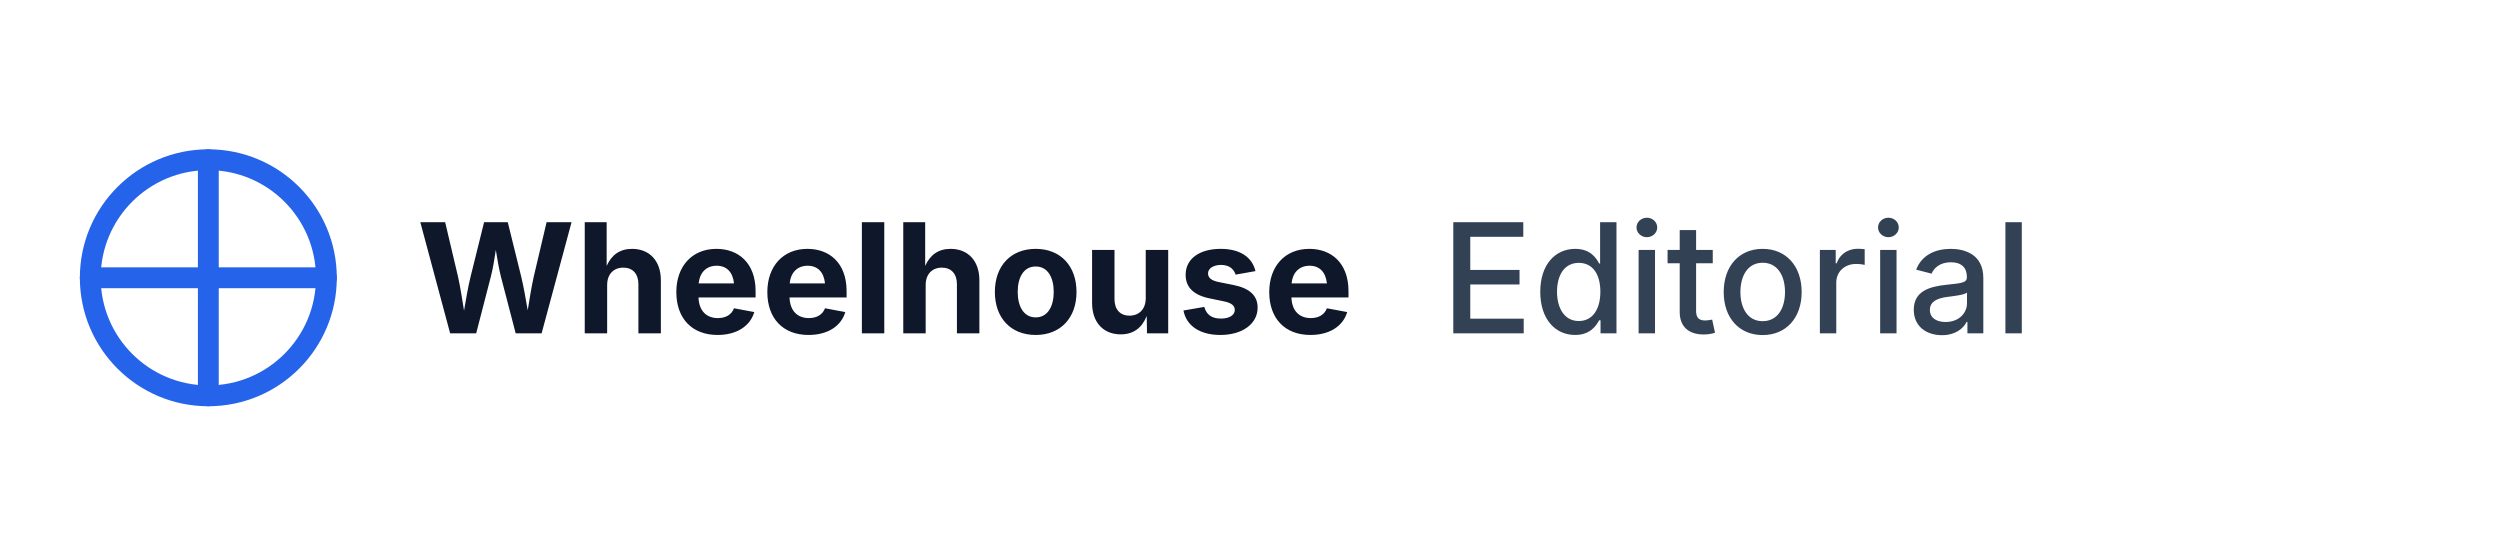
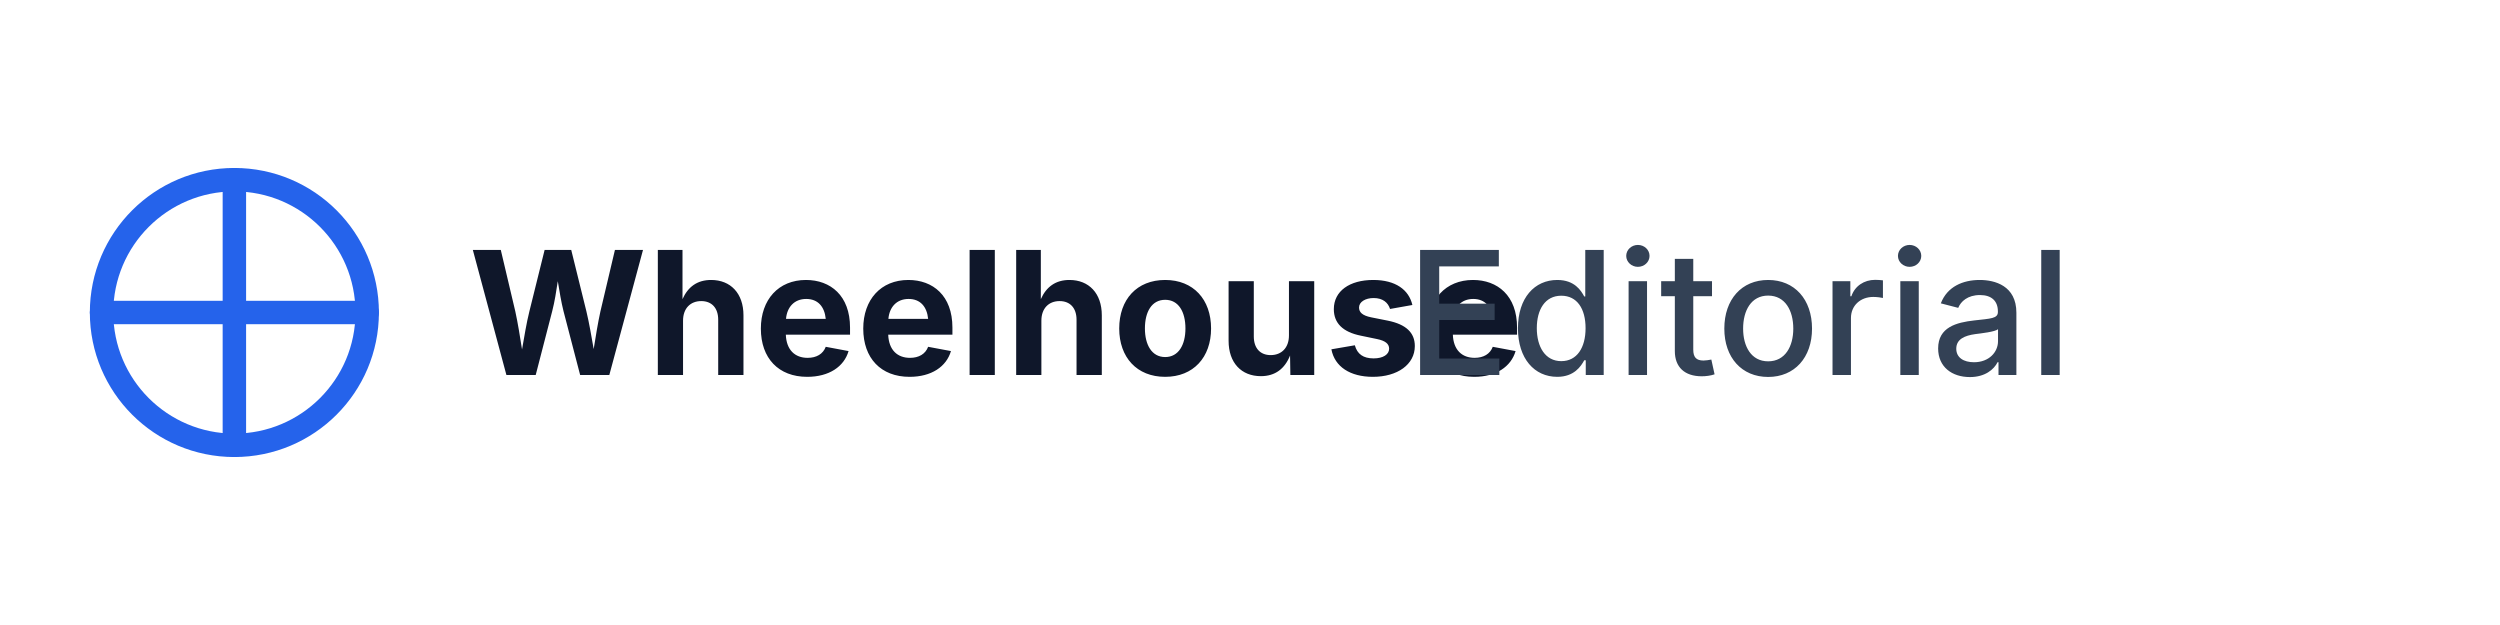
- <svg xmlns="http://www.w3.org/2000/svg" width="720" height="160" viewBox="0 0 720 160">
+ <svg xmlns="http://www.w3.org/2000/svg" width="640" height="160" viewBox="0 0 640 160">
  <defs>
    <style>
      .brand { font-family: Inter, -apple-system, BlinkMacSystemFont, "Segoe UI", Roboto, Arial, sans-serif; }
    </style>
  </defs>
  <circle cx="60" cy="80" r="34" fill="none" stroke="#2563eb" stroke-width="6" />
  <line x1="60" y1="46" x2="60" y2="114" stroke="#2563eb" stroke-width="6" stroke-linecap="round" />
  <line x1="26" y1="80" x2="94" y2="80" stroke="#2563eb" stroke-width="6" stroke-linecap="round" />
  <text x="120" y="96" class="brand" font-size="44" font-weight="700" fill="#0f172a">Wheelhouse</text>
-   <text x="415" y="96" class="brand" font-size="44" font-weight="500" fill="#334155">Editorial</text>
+   <text x="360" y="96" class="brand" font-size="44" font-weight="500" fill="#334155">Editorial</text>
</svg>
